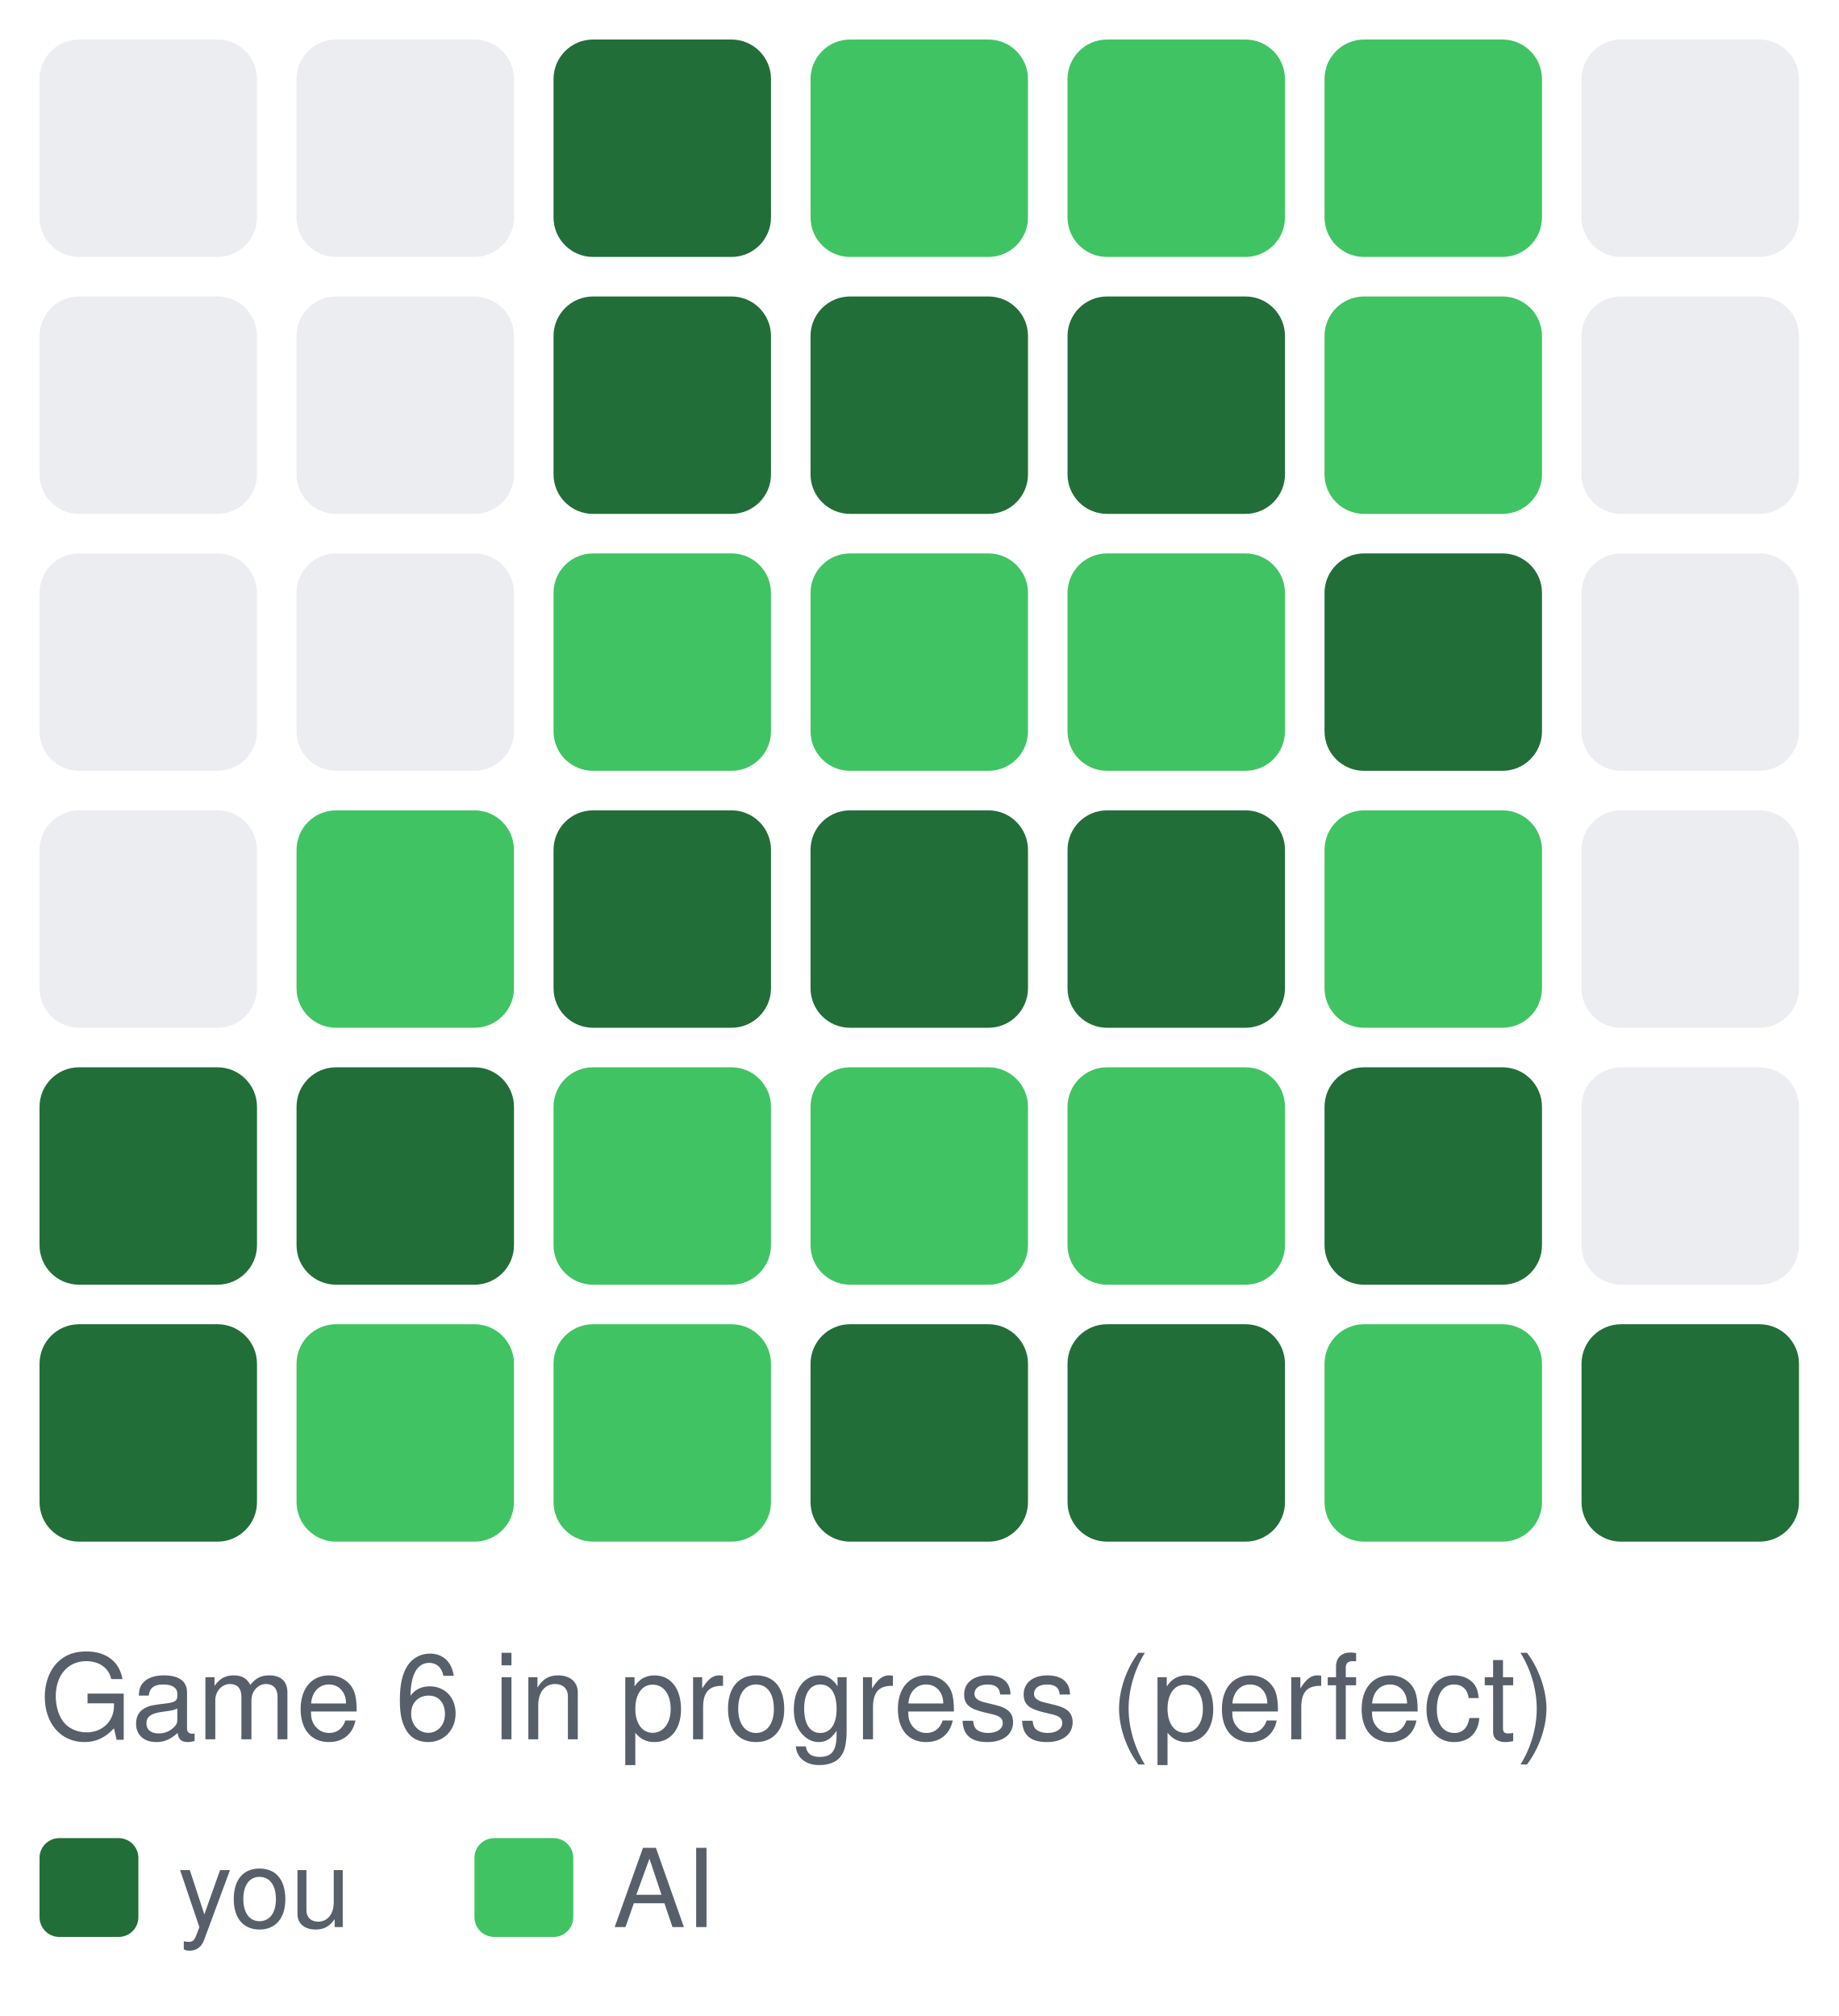
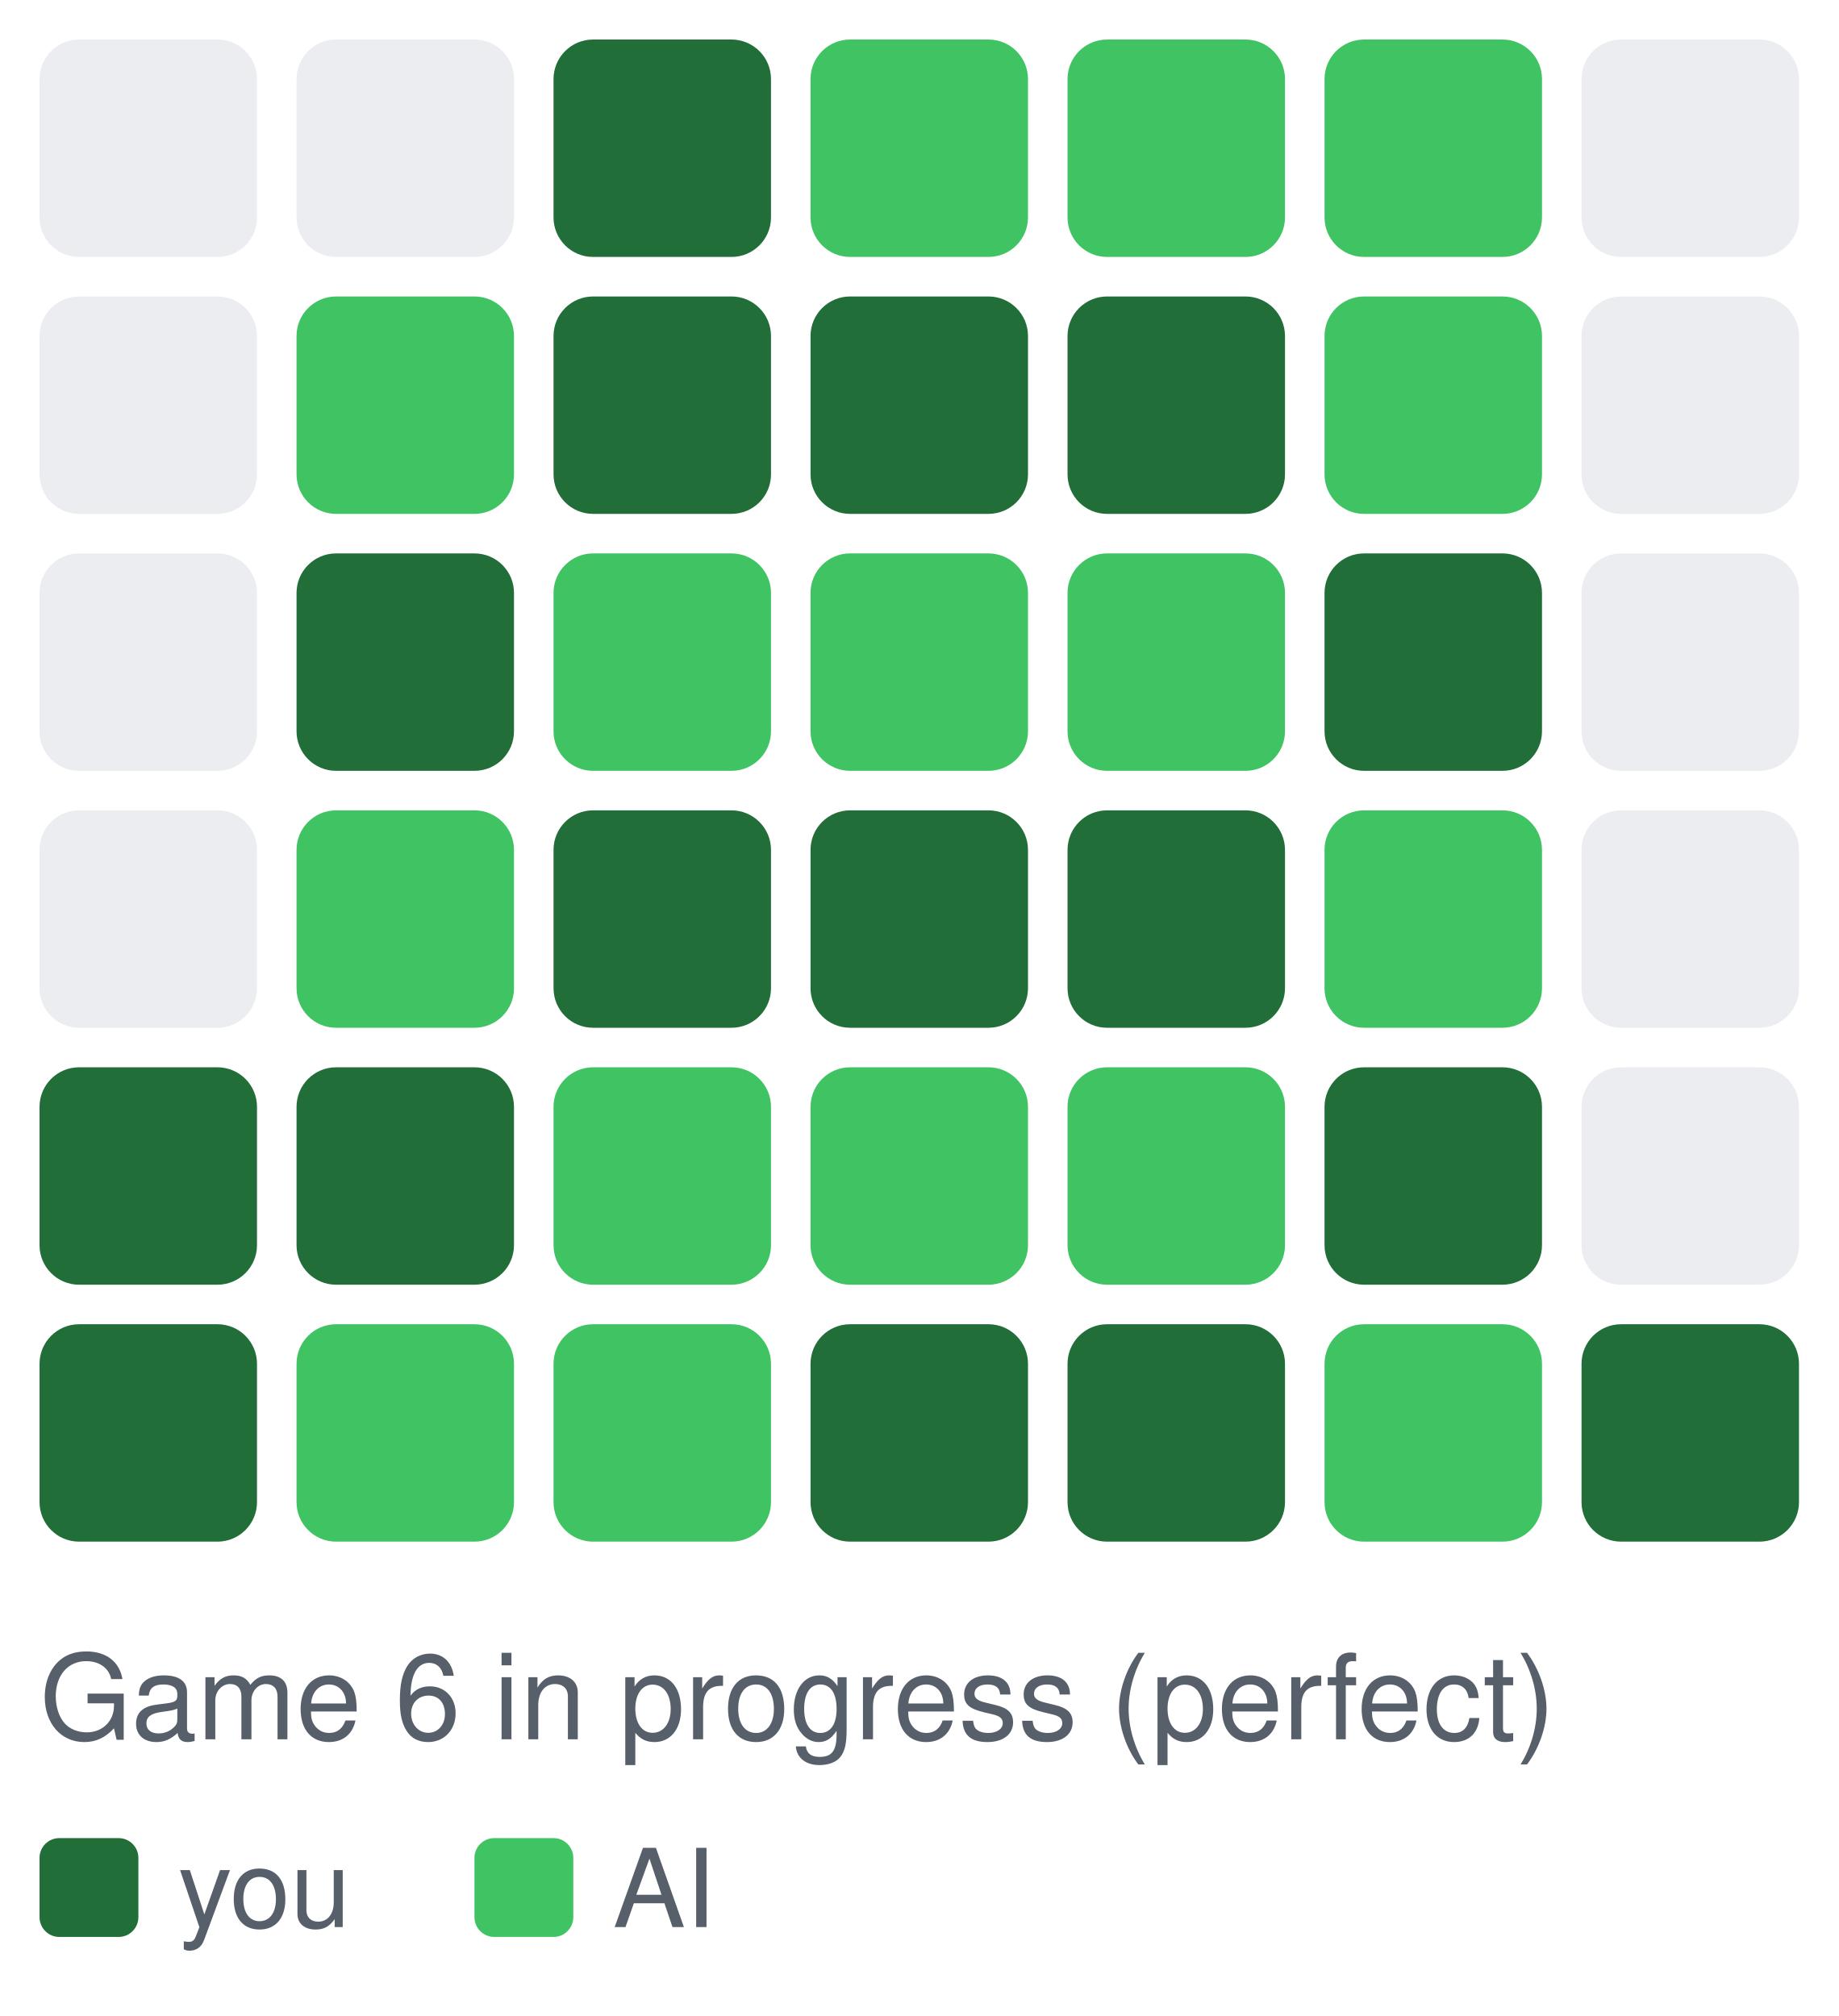
<svg xmlns="http://www.w3.org/2000/svg" width="186" height="204" viewBox="0 0 186 204" role="img" aria-label="Commit Four: Game 6 in progress (perfect)">
  <rect x="4" y="134" width="22" height="22" rx="4" fill="#216e39" />
  <rect x="4" y="108" width="22" height="22" rx="4" fill="#216e39" />
  <rect x="4" y="82" width="22" height="22" rx="4" fill="#ebedf0" />
  <rect x="4" y="56" width="22" height="22" rx="4" fill="#ebedf0" />
  <rect x="4" y="30" width="22" height="22" rx="4" fill="#ebedf0" />
  <rect x="4" y="4" width="22" height="22" rx="4" fill="#ebedf0" />
  <rect x="30" y="134" width="22" height="22" rx="4" fill="#40c463" />
  <rect x="30" y="108" width="22" height="22" rx="4" fill="#216e39" />
  <rect x="30" y="82" width="22" height="22" rx="4" fill="#40c463" />
-   <rect x="30" y="56" width="22" height="22" rx="4" fill="#ebedf0" />
-   <rect x="30" y="30" width="22" height="22" rx="4" fill="#ebedf0" />
+   <rect x="30" y="56" width="22" height="22" rx="4" fill="#216e39" />
+   <rect x="30" y="30" width="22" height="22" rx="4" fill="#40c463" />
  <rect x="30" y="4" width="22" height="22" rx="4" fill="#ebedf0" />
  <rect x="56" y="134" width="22" height="22" rx="4" fill="#40c463" />
  <rect x="56" y="108" width="22" height="22" rx="4" fill="#40c463" />
  <rect x="56" y="82" width="22" height="22" rx="4" fill="#216e39" />
  <rect x="56" y="56" width="22" height="22" rx="4" fill="#40c463" />
  <rect x="56" y="30" width="22" height="22" rx="4" fill="#216e39" />
  <rect x="56" y="4" width="22" height="22" rx="4" fill="#216e39" />
  <rect x="82" y="134" width="22" height="22" rx="4" fill="#216e39" />
  <rect x="82" y="108" width="22" height="22" rx="4" fill="#40c463" />
  <rect x="82" y="82" width="22" height="22" rx="4" fill="#216e39" />
  <rect x="82" y="56" width="22" height="22" rx="4" fill="#40c463" />
  <rect x="82" y="30" width="22" height="22" rx="4" fill="#216e39" />
  <rect x="82" y="4" width="22" height="22" rx="4" fill="#40c463" />
  <rect x="108" y="134" width="22" height="22" rx="4" fill="#216e39" />
  <rect x="108" y="108" width="22" height="22" rx="4" fill="#40c463" />
  <rect x="108" y="82" width="22" height="22" rx="4" fill="#216e39" />
  <rect x="108" y="56" width="22" height="22" rx="4" fill="#40c463" />
  <rect x="108" y="30" width="22" height="22" rx="4" fill="#216e39" />
  <rect x="108" y="4" width="22" height="22" rx="4" fill="#40c463" />
  <rect x="134" y="134" width="22" height="22" rx="4" fill="#40c463" />
  <rect x="134" y="108" width="22" height="22" rx="4" fill="#216e39" />
  <rect x="134" y="82" width="22" height="22" rx="4" fill="#40c463" />
  <rect x="134" y="56" width="22" height="22" rx="4" fill="#216e39" />
  <rect x="134" y="30" width="22" height="22" rx="4" fill="#40c463" />
  <rect x="134" y="4" width="22" height="22" rx="4" fill="#40c463" />
  <rect x="160" y="134" width="22" height="22" rx="4" fill="#216e39" />
  <rect x="160" y="108" width="22" height="22" rx="4" fill="#ebedf0" />
  <rect x="160" y="82" width="22" height="22" rx="4" fill="#ebedf0" />
  <rect x="160" y="56" width="22" height="22" rx="4" fill="#ebedf0" />
  <rect x="160" y="30" width="22" height="22" rx="4" fill="#ebedf0" />
  <rect x="160" y="4" width="22" height="22" rx="4" fill="#ebedf0" />
  <text x="4" y="176" font-family="-apple-system,Segoe UI,Helvetica,Arial,sans-serif" font-size="12" fill="#57606a">Game 6 in progress (perfect)</text>
  <rect x="4" y="186" width="10" height="10" rx="2" fill="#216e39" />
  <text x="18" y="195" font-family="-apple-system,Segoe UI,Helvetica,Arial,sans-serif" font-size="11" fill="#57606a">you</text>
  <rect x="48" y="186" width="10" height="10" rx="2" fill="#40c463" />
  <text x="62" y="195" font-family="-apple-system,Segoe UI,Helvetica,Arial,sans-serif" font-size="11" fill="#57606a">AI</text>
</svg>
